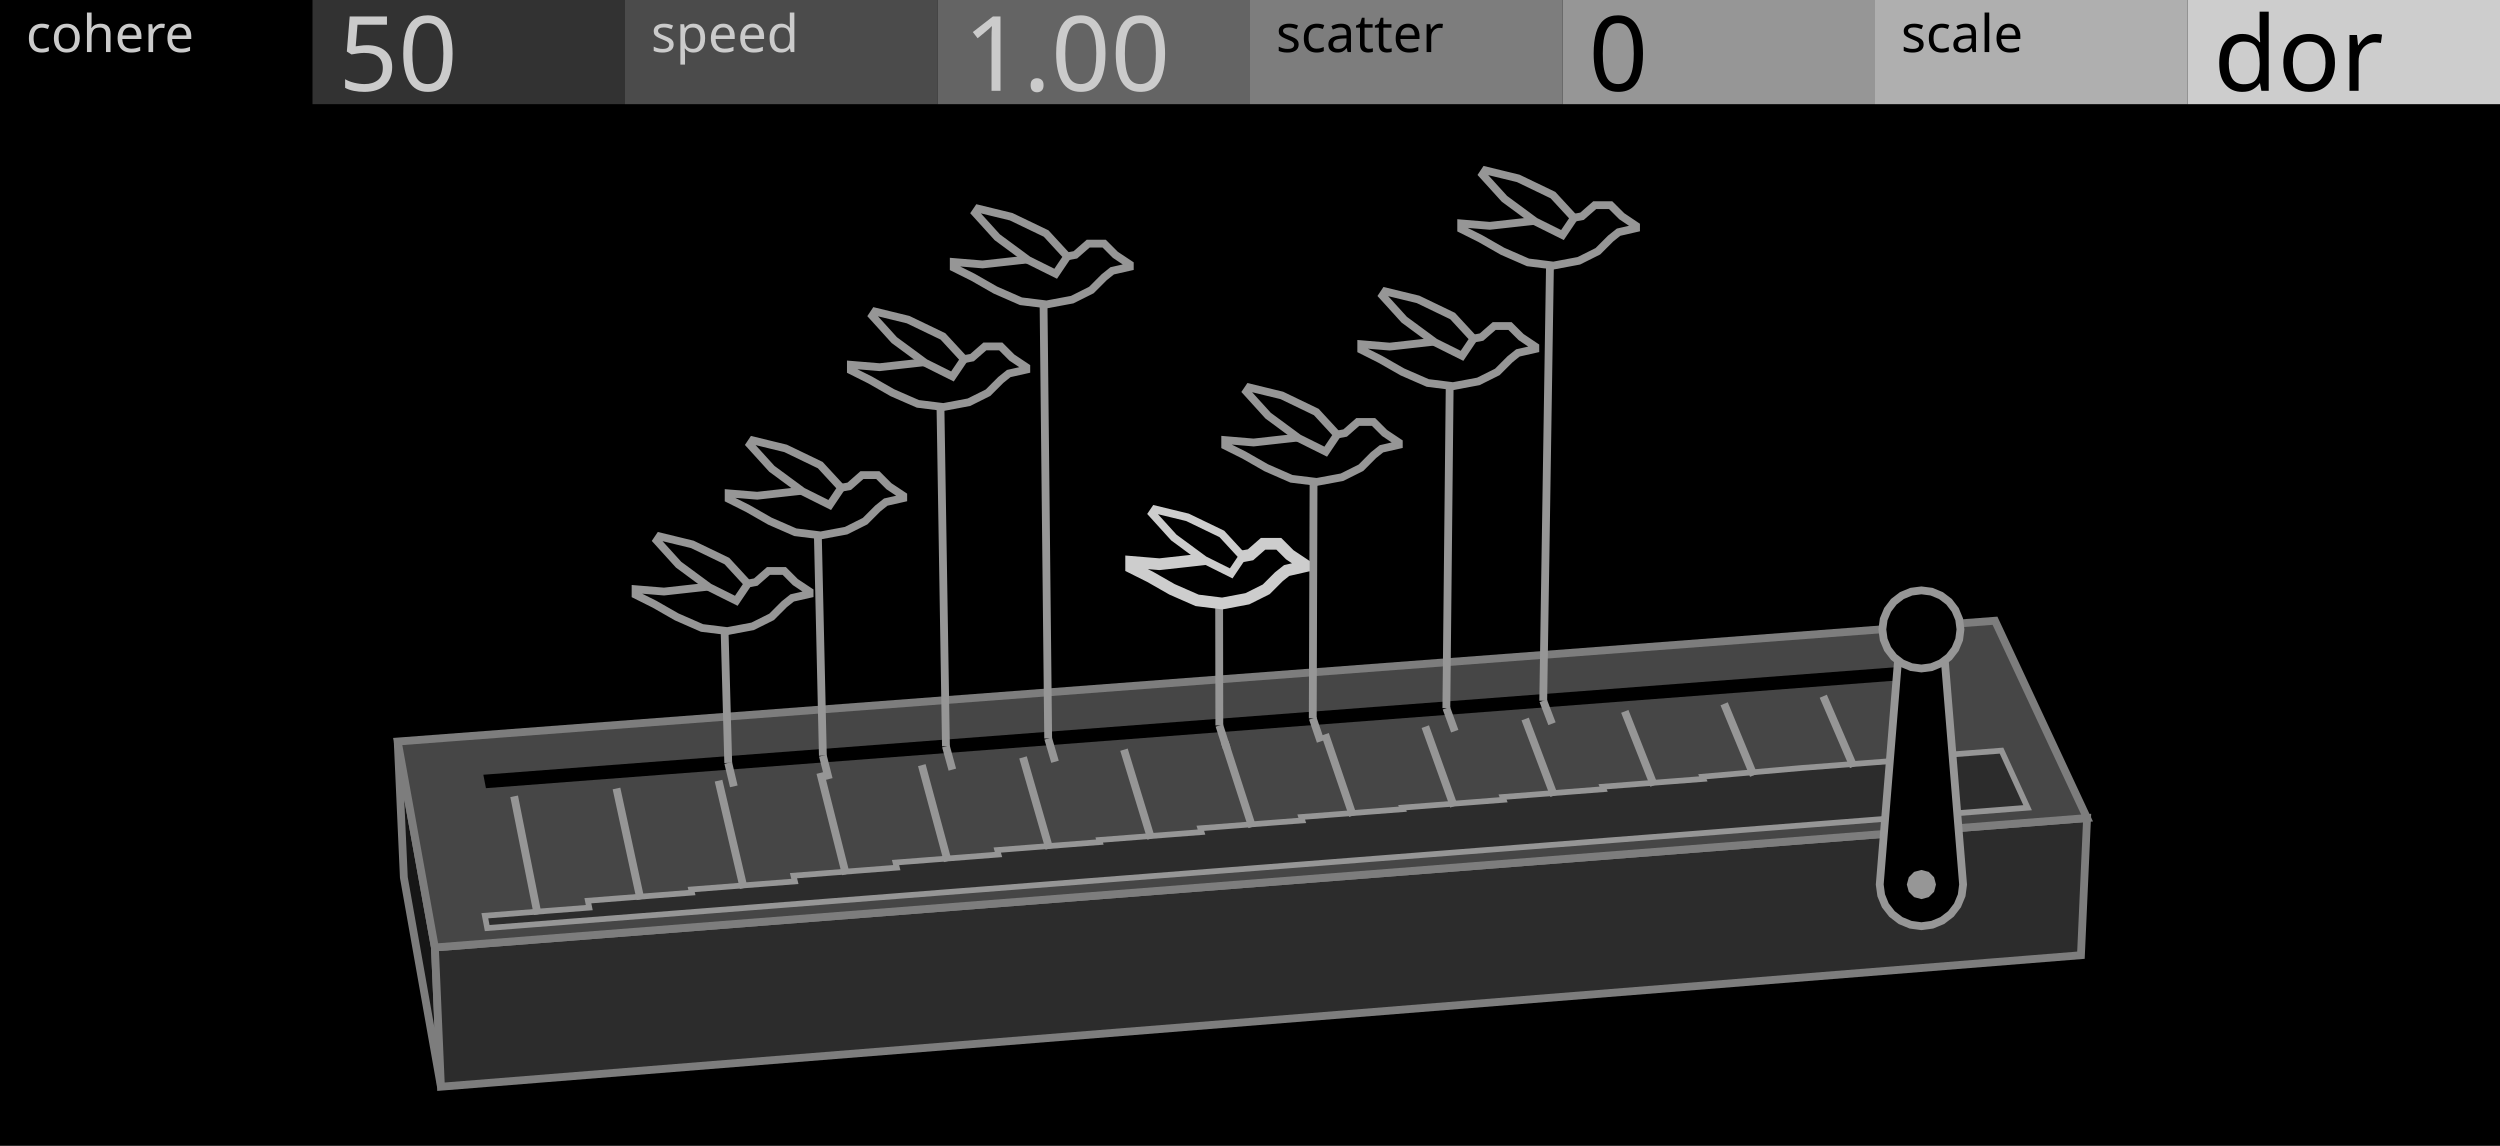
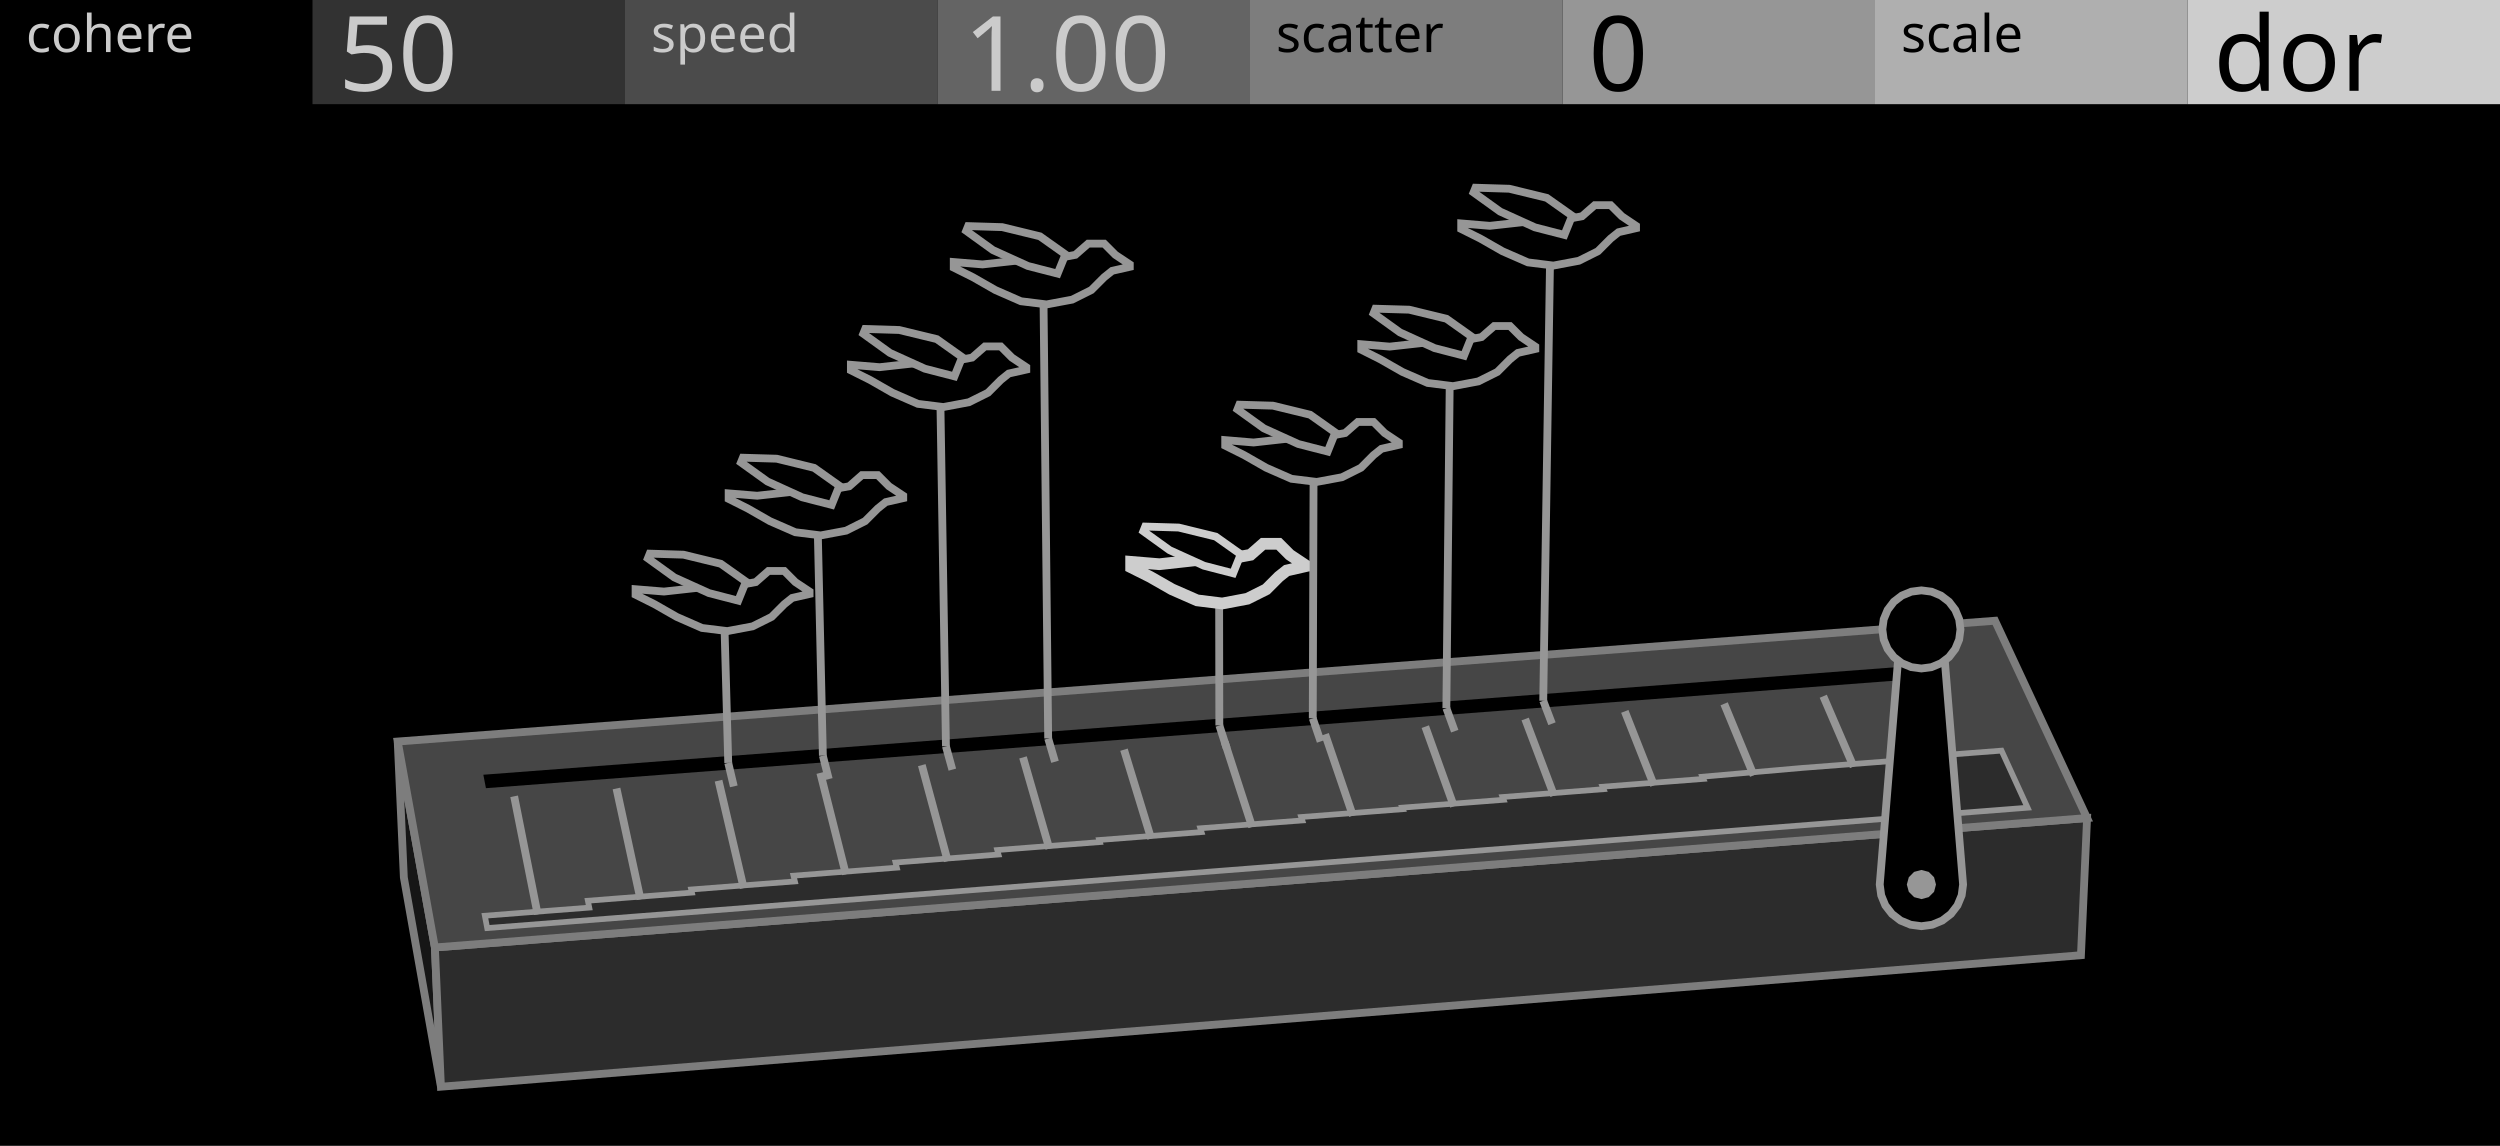
<svg xmlns="http://www.w3.org/2000/svg" width="480" height="220" viewBox="0 0 480 220">
  <g id="preview_canvas">
    <rect x="0" y="0" width="480" height="220" fill="#000000" stroke="none" />
  </g>
  <g id="preview_header">
    <rect x="0" y="0" width="60" height="20" fill="#000000" stroke="none" />
    <rect x="60" y="0" width="60" height="20" fill="#323232" stroke="none" />
    <rect x="120" y="0" width="60" height="20" fill="#4B4B4B" stroke="none" />
    <rect x="180" y="0" width="60" height="20" fill="#646464" stroke="none" />
    <rect x="240" y="0" width="60" height="20" fill="#7D7D7D" stroke="none" />
    <rect x="300" y="0" width="60" height="20" fill="#969696" stroke="none" />
    <rect x="360" y="0" width="60" height="20" fill="#AFAFAF" stroke="none" />
    <rect x="420" y="0" width="60" height="20" fill="#CDCDCD" stroke="none" />
    <text transform="matrix(1 0 0 1 5 10)" fill="#CBCBCB" stroke="none" font-family="UniversNextPro-Light" font-size="10px">cohere</text>
    <text transform="matrix(1 0 0 1 125 10)" fill="#CBCBCB" stroke="none" font-family="UniversNextPro-Light" font-size="10px">speed</text>
    <text transform="matrix(1 0 0 1 245 10)" fill="#000000" stroke="none" font-family="UniversNextPro-Light" font-size="10px">scatter</text>
    <text transform="matrix(1 0 0 1 365 10)" fill="#000000" stroke="none" font-family="UniversNextPro-Light" font-size="10px">scale</text>
    <text transform="matrix(1 0 0 1 65 17.44)" fill="#CBCBCB" stroke="none" font-family="UniversNextPro-Light" font-size="20px">50</text>
    <text transform="matrix(1 0 0 1 185 17.44)" fill="#CBCBCB" stroke="none" font-family="UniversNextPro-Light" font-size="20px">1.00</text>
    <text transform="matrix(1 0 0 1 305 17.44)" fill="#000000" stroke="none" font-family="UniversNextPro-Light" font-size="20px">0</text>
    <text transform="matrix(1 0 0 1 425 17.44)" fill="#000000" stroke="none" font-family="UniversNextPro-Light" font-size="20px">dor</text>
  </g>
  <path d="M 83.5 181.91 L 76.36 142.37 L 77.54 168.48 L 84.66 208.65 Z" fill="#161616" stroke="#7D7D7D" stroke-width="1.5" />
  <path d="M 83.5 181.91 L 400.72 157.06 L 399.54 183.4 L 84.66 208.65 Z" fill="#2C2C2C" stroke="#7D7D7D" stroke-width="1.5" />
  <path d="M 83.5 181.91 L 400.72 157.06 L 383.04 119.18 L 76.36 142.37 Z" fill="#464646" stroke="#7D7D7D" stroke-width="1.5" />
  <path d="M 93.3 151.33 L 373.05 129.98 L 371.92 127.5 L 92.8 148.75 Z" fill="#000000" stroke="none" stroke-width="0" />
  <path d="M 93.54 178.19 L 389.3 155.08 L 384.29 144.12 L 365.12 145.6 L 365.28 145.96 L 346.06 147.44 L 326.86 149.13 L 327.04 149.55 L 307.7 151.05 L 307.89 151.52 L 288.49 153.03 L 288.69 153.56 L 269.23 155.07 L 269.34 155.36 L 249.83 156.87 L 250.04 157.52 L 230.46 159.03 L 230.69 159.76 L 211.05 161.28 L 211.17 161.68 L 191.47 163.21 L 191.71 164.07 L 171.94 165.61 L 172.19 166.59 L 152.35 168.13 L 152.62 169.23 L 132.71 170.78 L 132.85 171.38 L 112.87 172.94 L 113.14 174.26 L 93.09 175.82 Z" fill="#2C2C2C" stroke="#969696" stroke-width="1.1" />
  <path d="M 103.96 175.4 L 99.45 152.74 L 97.98 153.04 L 102.49 175.69 Z" fill="#969696" stroke="none" stroke-width="0" />
  <path d="M 123.71 172.51 L 119.1 151.23 L 117.63 151.55 L 122.24 172.82 Z" fill="#969696" stroke="none" stroke-width="0" />
  <path d="M 143.52 170.34 L 138.69 149.72 L 137.23 150.06 L 142.06 170.68 Z" fill="#969696" stroke="none" stroke-width="0" />
  <path d="M 163.13 167.67 L 158.22 148.21 L 156.77 148.58 L 161.68 168.04 Z" fill="#969696" stroke="none" stroke-width="0" />
  <path d="M 182.69 165.14 L 177.71 146.71 L 176.26 147.1 L 181.24 165.53 Z" fill="#969696" stroke="none" stroke-width="0" />
  <path d="M 202.19 162.73 L 197.14 145.21 L 195.7 145.63 L 200.75 163.14 Z" fill="#969696" stroke="none" stroke-width="0" />
  <path d="M 221.74 160.79 L 216.52 143.72 L 215.09 144.16 L 220.31 161.23 Z" fill="#969696" stroke="none" stroke-width="0" />
  <path d="M 241.13 158.54 L 235.85 142.23 L 234.43 142.69 L 239.7 159 Z" fill="#969696" stroke="none" stroke-width="0" />
  <path d="M 260.46 156.36 L 255.13 140.74 L 253.71 141.23 L 259.05 156.85 Z" fill="#969696" stroke="none" stroke-width="0" />
  <path d="M 279.85 154.55 L 274.36 139.26 L 272.95 139.77 L 278.44 155.06 Z" fill="#969696" stroke="none" stroke-width="0" />
  <path d="M 299.08 152.5 L 293.53 137.79 L 292.13 138.31 L 297.68 153.02 Z" fill="#969696" stroke="none" stroke-width="0" />
  <path d="M 318.26 150.51 L 312.66 136.31 L 311.26 136.86 L 316.87 151.06 Z" fill="#969696" stroke="none" stroke-width="0" />
  <path d="M 337.4 148.58 L 331.73 134.84 L 330.34 135.42 L 336.01 149.15 Z" fill="#969696" stroke="none" stroke-width="0" />
  <path d="M 356.57 146.88 L 350.75 133.38 L 349.38 133.97 L 355.19 147.48 Z" fill="#969696" stroke="none" stroke-width="0" />
  <path d="M 375.61 145.03 L 369.73 131.92 L 368.36 132.53 L 374.24 145.65 Z" fill="#969696" stroke="none" stroke-width="0" />
  <path d="M 376.91 169.83 L 376.64 171.9 L 375.84 173.83 L 374.57 175.48 L 372.91 176.75 L 370.98 177.55 L 368.91 177.83 L 366.84 177.55 L 364.91 176.75 L 363.26 175.48 L 361.98 173.83 L 361.19 171.9 L 360.91 169.83 L 364.91 120.85 L 372.91 120.85 Z" fill="#000000" stroke="#969696" stroke-width="1.5" />
  <path d="M 371.71 169.83 L 371.34 171.23 L 370.31 172.25 L 368.91 172.63 L 367.51 172.25 L 366.49 171.23 L 366.11 169.83 L 366.49 168.43 L 367.51 167.4 L 368.91 167.03 L 370.31 167.4 L 371.34 168.43 Z" fill="#969696" stroke="none" stroke-width="0" />
  <path d="M 376.41 120.85 L 376.16 122.79 L 375.41 124.6 L 374.22 126.15 L 372.66 127.34 L 370.85 128.09 L 368.91 128.35 L 366.97 128.09 L 365.16 127.34 L 363.61 126.15 L 362.42 124.6 L 361.67 122.79 L 361.41 120.85 L 361.67 118.9 L 362.42 117.1 L 363.61 115.54 L 365.16 114.35 L 366.97 113.6 L 368.91 113.35 L 370.85 113.6 L 372.66 114.35 L 374.22 115.54 L 375.41 117.1 L 376.16 118.9 Z" fill="#000000" stroke="#969696" stroke-width="1.5" />
  <path d="M 139.09 146.65 L 140.16 151.15 L 141.62 150.81 L 140.55 146.3 Z" fill="#969696" stroke="none" stroke-width="0" />
  <path d="M 140.57 146.45 L 139.79 118.12 L 138.29 118.16 L 139.07 146.5 Z" fill="#969696" stroke="none" stroke-width="0" />
  <path d="M 157.26 145.27 L 158.4 149.77 L 159.85 149.4 L 158.71 144.91 Z" fill="#969696" stroke="none" stroke-width="0" />
  <path d="M 158.74 145.07 L 157.71 99.74 L 156.21 99.77 L 157.24 145.11 Z" fill="#969696" stroke="none" stroke-width="0" />
  <path d="M 180.89 143.49 L 182.13 147.97 L 183.57 147.57 L 182.34 143.09 Z" fill="#969696" stroke="none" stroke-width="0" />
  <path d="M 182.37 143.28 L 181.27 75.08 L 179.77 75.1 L 180.87 143.3 Z" fill="#969696" stroke="none" stroke-width="0" />
  <path d="M 200.53 142 L 201.84 146.47 L 203.28 146.05 L 201.97 141.58 Z" fill="#969696" stroke="none" stroke-width="0" />
  <path d="M 202 141.78 L 201.08 55.37 L 199.58 55.39 L 200.5 141.8 Z" fill="#969696" stroke="none" stroke-width="0" />
  <path d="M 233.4 139.52 L 234.84 143.97 L 236.26 143.5 L 234.83 139.06 Z" fill="#969696" stroke="none" stroke-width="0" />
  <path d="M 234.86 139.29 L 234.82 112.85 L 233.32 112.85 L 233.36 139.29 Z" fill="#969696" stroke="none" stroke-width="0" />
  <path d="M 251.34 138.16 L 252.85 142.6 L 254.27 142.11 L 252.76 137.68 Z" fill="#969696" stroke="none" stroke-width="0" />
  <path d="M 252.8 137.92 L 252.96 89.51 L 251.46 89.5 L 251.3 137.92 Z" fill="#969696" stroke="none" stroke-width="0" />
  <path d="M 277 136.22 L 278.61 140.64 L 280.01 140.13 L 278.41 135.71 Z" fill="#969696" stroke="none" stroke-width="0" />
  <path d="M 278.45 135.97 L 279.12 71.11 L 277.62 71.1 L 276.95 135.96 Z" fill="#969696" stroke="none" stroke-width="0" />
  <path d="M 295.6 134.81 L 297.28 139.22 L 298.68 138.69 L 297 134.28 Z" fill="#969696" stroke="none" stroke-width="0" />
  <path d="M 297.05 134.56 L 298.39 47.95 L 296.89 47.92 L 295.55 134.54 Z" fill="#969696" stroke="none" stroke-width="0" />
  <path d="M 155.44 113.58 L 155.44 114.04 L 152.1 114.8 L 150.58 116.01 L 148.15 118.44 L 144.5 120.26 L 139.64 121.17 L 134.78 120.57 L 129.92 118.44 L 125.67 116.01 L 122.03 114.19 L 122.03 113.13 L 127.49 113.58 L 132.96 112.97 L 138.43 112.37 L 142.68 112.21 L 145.11 111.76 L 147.54 109.63 L 150.58 109.63 L 152.7 111.76 Z" fill="#000000" stroke="#969696" stroke-width="1.5" />
-   <path d="M 141.37 115.35 L 136.16 112.75 L 130.29 108.42 L 126.09 103.79 L 126.63 102.99 L 132.92 104.52 L 139.56 107.72 L 143.58 112.08 Z" fill="#000000" stroke="#969696" stroke-width="1.5" />
+   <path d="M 141.74 115.33 L 136.11 113.87 L 129.46 110.86 L 124.39 107.2 L 124.75 106.3 L 131.23 106.5 L 138.38 108.24 L 143.22 111.67 Z" fill="#000000" stroke="#969696" stroke-width="1.5" />
  <path d="M 173.42 95.18 L 173.42 95.64 L 170.07 96.4 L 168.54 97.62 L 166.1 100.06 L 162.45 101.89 L 157.57 102.8 L 152.7 102.19 L 147.82 100.06 L 143.55 97.62 L 139.9 95.79 L 139.9 94.73 L 145.38 95.18 L 150.87 94.57 L 156.35 93.96 L 160.62 93.81 L 163.06 93.36 L 165.49 91.22 L 168.54 91.22 L 170.68 93.36 Z" fill="#000000" stroke="#969696" stroke-width="1.5" />
-   <path d="M 159.31 96.96 L 154.08 94.35 L 148.19 90.01 L 143.97 85.36 L 144.51 84.55 L 150.83 86.09 L 157.49 89.3 L 161.52 93.67 Z" fill="#000000" stroke="#969696" stroke-width="1.5" />
+   <path d="M 159.68 96.94 L 154.02 95.48 L 147.36 92.45 L 142.26 88.79 L 142.63 87.88 L 149.12 88.07 L 156.31 89.83 L 161.16 93.27 Z" fill="#000000" stroke="#969696" stroke-width="1.5" />
  <path d="M 197.05 70.5 L 197.05 70.96 L 193.68 71.72 L 192.15 72.95 L 189.7 75.4 L 186.03 77.23 L 181.13 78.15 L 176.23 77.54 L 171.33 75.4 L 167.05 72.95 L 163.37 71.11 L 163.37 70.04 L 168.89 70.5 L 174.4 69.89 L 179.91 69.27 L 184.19 69.12 L 186.64 68.66 L 189.09 66.52 L 192.15 66.52 L 194.29 68.66 Z" fill="#000000" stroke="#969696" stroke-width="1.5" />
-   <path d="M 182.87 72.28 L 177.62 69.66 L 171.7 65.3 L 167.47 60.63 L 168.01 59.82 L 174.36 61.37 L 181.05 64.59 L 185.1 68.98 Z" fill="#000000" stroke="#969696" stroke-width="1.5" />
+   <path d="M 183.25 72.26 L 177.57 70.79 L 170.87 67.76 L 165.75 64.07 L 166.12 63.16 L 172.65 63.36 L 179.86 65.11 L 184.74 68.57 Z" fill="#000000" stroke="#969696" stroke-width="1.5" />
  <path d="M 216.92 50.77 L 216.92 51.23 L 213.54 52 L 212 53.23 L 209.54 55.69 L 205.86 57.53 L 200.94 58.45 L 196.02 57.84 L 191.11 55.69 L 186.81 53.23 L 183.12 51.39 L 183.12 50.31 L 188.65 50.77 L 194.18 50.16 L 199.71 49.54 L 204.01 49.39 L 206.47 48.93 L 208.93 46.78 L 212 46.78 L 214.15 48.93 Z" fill="#000000" stroke="#969696" stroke-width="1.5" />
-   <path d="M 202.69 52.56 L 197.42 49.94 L 191.48 45.56 L 187.23 40.87 L 187.78 40.06 L 194.14 41.61 L 200.86 44.84 L 204.92 49.25 Z" fill="#000000" stroke="#969696" stroke-width="1.5" />
+   <path d="M 203.06 52.54 L 197.36 51.07 L 190.64 48.02 L 185.51 44.32 L 185.88 43.41 L 192.43 43.61 L 199.66 45.37 L 204.56 48.84 Z" fill="#000000" stroke="#969696" stroke-width="1.5" />
  <path d="M 250.36 108.33 L 250.36 108.78 L 247.04 109.54 L 245.53 110.74 L 243.12 113.15 L 239.5 114.96 L 234.67 115.87 L 229.85 115.27 L 225.02 113.15 L 220.8 110.74 L 217.18 108.93 L 217.18 107.88 L 222.61 108.33 L 228.04 107.73 L 233.47 107.12 L 237.69 106.97 L 240.1 106.52 L 242.51 104.41 L 245.53 104.41 L 247.64 106.52 Z" fill="#000000" stroke="#CDCDCD" stroke-width="2.25" />
-   <path d="M 236.39 110.09 L 231.22 107.51 L 225.38 103.21 L 221.21 98.61 L 221.75 97.81 L 228 99.33 L 234.59 102.51 L 238.58 106.84 Z" fill="#000000" stroke="#CDCDCD" stroke-width="1.5" />
+   <path d="M 236.76 110.07 L 231.16 108.62 L 224.56 105.63 L 219.52 102 L 219.88 101.1 L 226.31 101.29 L 233.42 103.03 L 238.22 106.43 Z" fill="#000000" stroke="#CDCDCD" stroke-width="1.5" />
  <path d="M 268.57 84.96 L 268.57 85.41 L 265.24 86.17 L 263.72 87.38 L 261.3 89.81 L 257.66 91.63 L 252.81 92.53 L 247.96 91.93 L 243.12 89.81 L 238.87 87.38 L 235.24 85.57 L 235.24 84.5 L 240.69 84.96 L 246.15 84.35 L 251.6 83.75 L 255.84 83.6 L 258.27 83.14 L 260.69 81.02 L 263.72 81.02 L 265.84 83.14 Z" fill="#000000" stroke="#969696" stroke-width="1.5" />
-   <path d="M 254.54 86.72 L 249.34 84.13 L 243.48 79.81 L 239.29 75.19 L 239.83 74.39 L 246.11 75.92 L 252.73 79.11 L 256.74 83.46 Z" fill="#000000" stroke="#969696" stroke-width="1.5" />
+   <path d="M 254.91 86.7 L 249.28 85.25 L 242.65 82.24 L 237.59 78.6 L 237.95 77.7 L 244.41 77.89 L 251.55 79.63 L 256.38 83.05 Z" fill="#000000" stroke="#969696" stroke-width="1.5" />
  <path d="M 294.78 66.55 L 294.78 67 L 291.44 67.76 L 289.92 68.98 L 287.49 71.41 L 283.84 73.23 L 278.98 74.14 L 274.12 73.53 L 269.26 71.41 L 265 68.98 L 261.36 67.15 L 261.36 66.09 L 266.83 66.55 L 272.3 65.94 L 277.76 65.33 L 282.02 65.18 L 284.45 64.72 L 286.88 62.6 L 289.92 62.6 L 292.05 64.72 Z" fill="#000000" stroke="#969696" stroke-width="1.5" />
-   <path d="M 280.71 68.32 L 275.5 65.72 L 269.62 61.39 L 265.42 56.76 L 265.96 55.95 L 272.26 57.48 L 278.9 60.68 L 282.92 65.04 Z" fill="#000000" stroke="#969696" stroke-width="1.5" />
+   <path d="M 281.08 68.3 L 275.44 66.84 L 268.79 63.82 L 263.72 60.17 L 264.08 59.27 L 270.56 59.46 L 277.72 61.2 L 282.56 64.63 Z" fill="#000000" stroke="#969696" stroke-width="1.5" />
  <path d="M 314.12 43.36 L 314.12 43.81 L 310.77 44.58 L 309.24 45.8 L 306.8 48.24 L 303.14 50.07 L 298.25 50.99 L 293.37 50.38 L 288.48 48.24 L 284.21 45.8 L 280.55 43.97 L 280.55 42.9 L 286.04 43.36 L 291.54 42.75 L 297.03 42.14 L 301.3 41.98 L 303.75 41.52 L 306.19 39.39 L 309.24 39.39 L 311.38 41.52 Z" fill="#000000" stroke="#969696" stroke-width="1.5" />
-   <path d="M 299.99 45.13 L 294.75 42.52 L 288.85 38.17 L 284.63 33.52 L 285.17 32.71 L 291.5 34.25 L 298.17 37.46 L 302.21 41.84 Z" fill="#000000" stroke="#969696" stroke-width="1.5" />
+   <path d="M 300.36 45.11 L 294.7 43.65 L 288.02 40.62 L 282.92 36.95 L 283.29 36.04 L 289.79 36.24 L 296.98 37.99 L 301.85 41.43 Z" fill="#000000" stroke="#969696" stroke-width="1.5" />
</svg>
